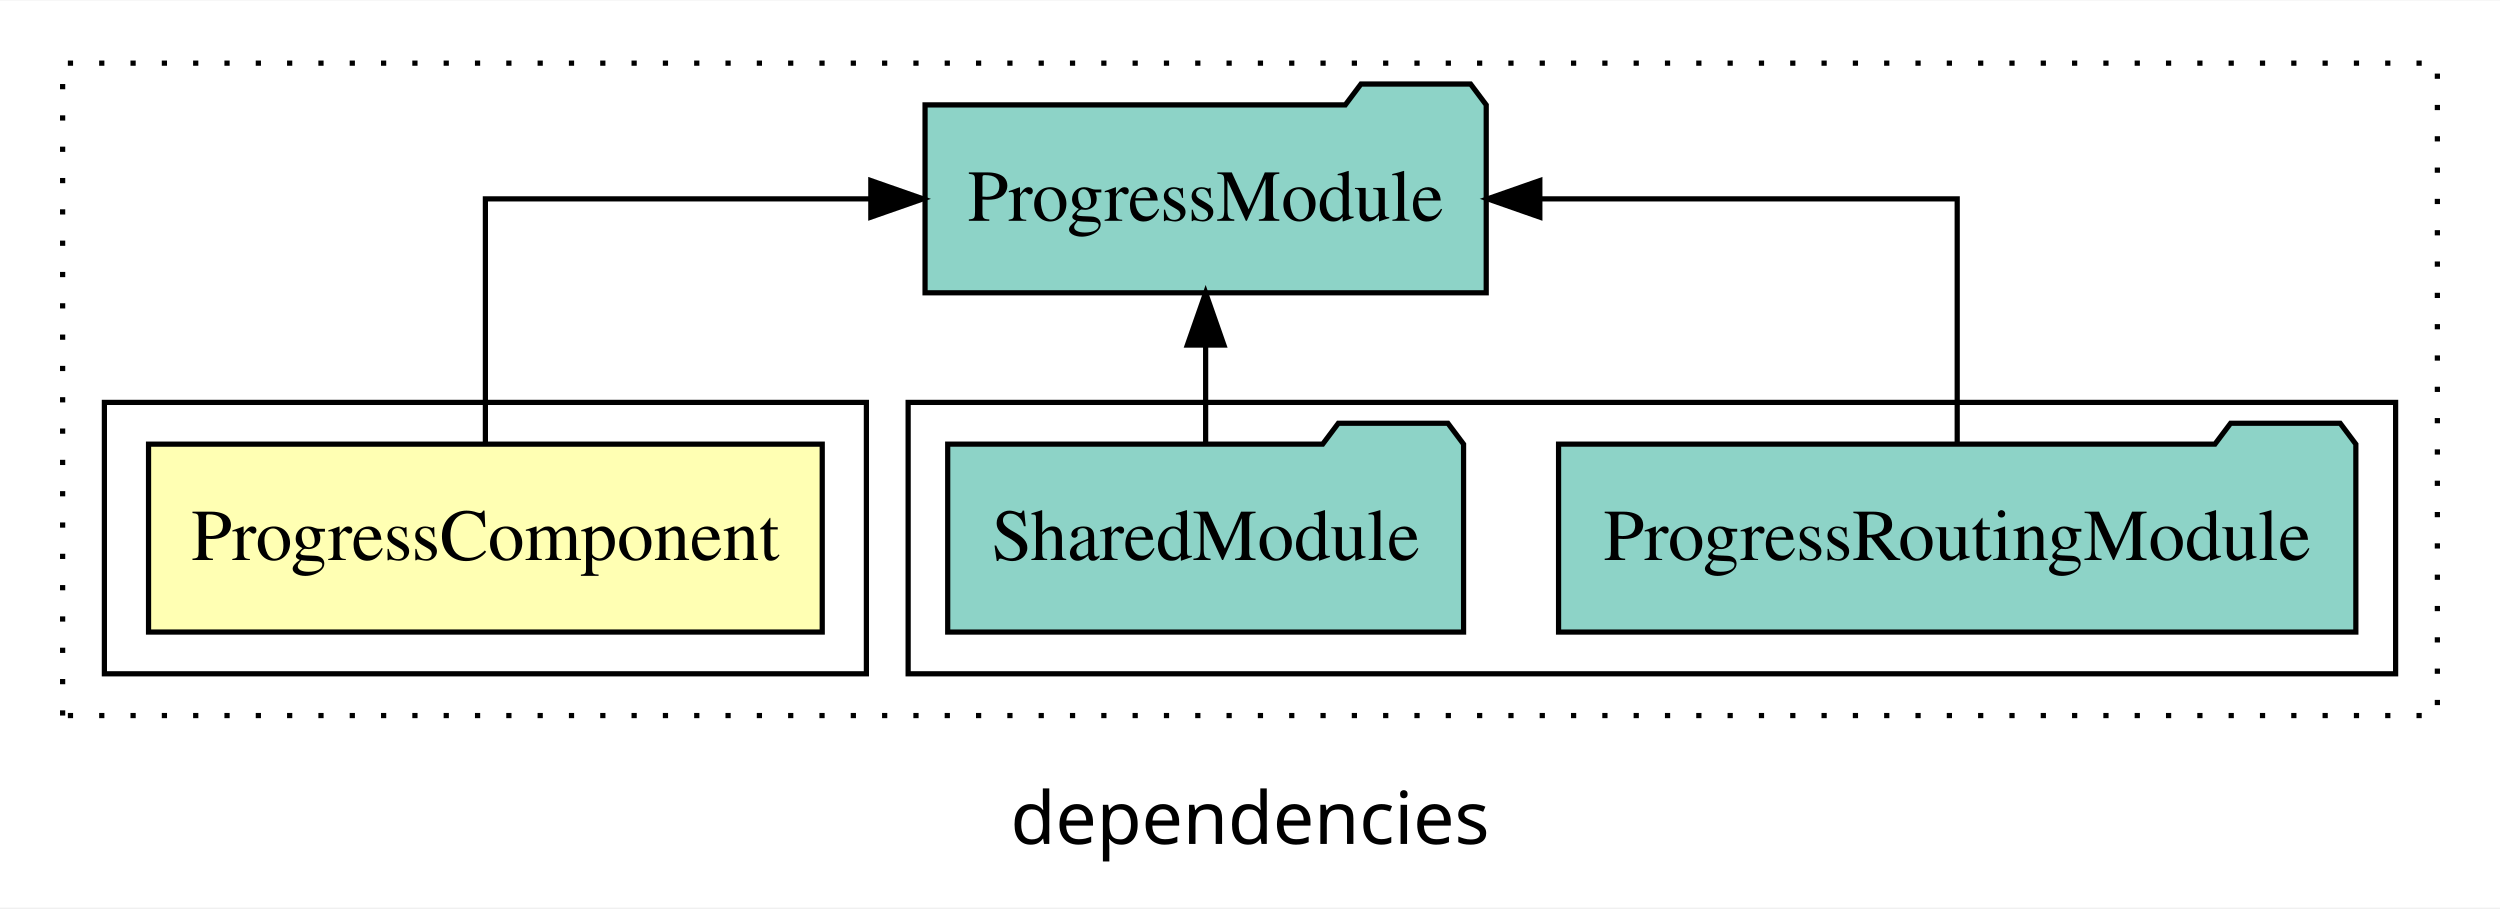
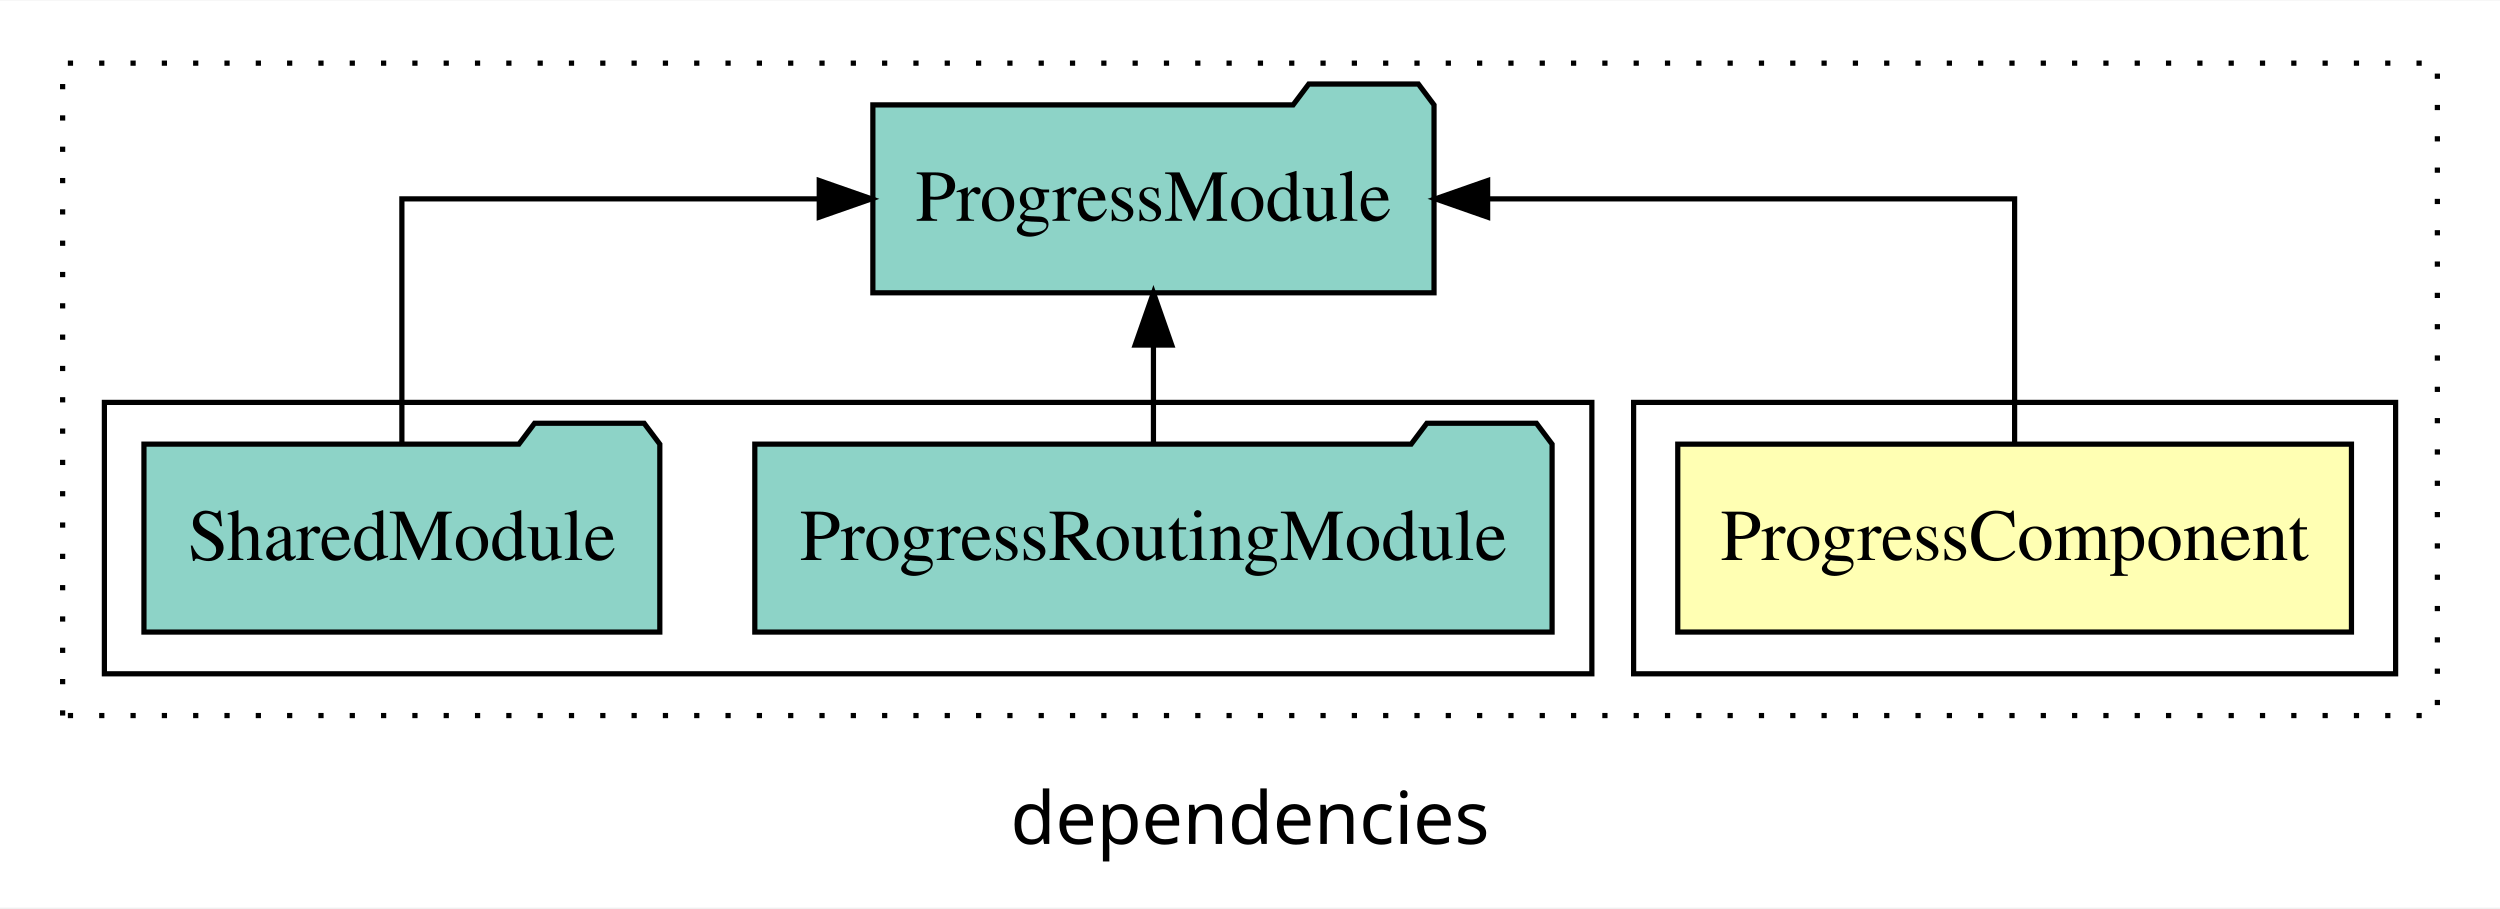
<svg xmlns="http://www.w3.org/2000/svg" width="479pt" height="174pt" viewBox="0.00 0.00 479.00 173.80">
  <g id="graph0" class="graph" transform="scale(1 1) rotate(0) translate(4 169.8)">
    <polygon fill="white" stroke="transparent" points="-4,4 -4,-169.8 475,-169.8 475,4 -4,4" />
    <text text-anchor="middle" x="235.5" y="-8.2" font-family="sans-serif" font-size="14.00">dependencies</text>
    <g id="clust1" class="cluster">
      <polygon fill="none" stroke="black" stroke-dasharray="1,5" points="8,-32.8 8,-157.8 463,-157.8 463,-32.8 8,-32.8" />
    </g>
+     <g id="clust2" class="cluster">
+       <polygon fill="none" stroke="black" points="309,-40.8 309,-92.8 455,-92.8 455,-40.8 309,-40.8" />
+     </g>
    <g id="clust4" class="cluster">
-       <polygon fill="none" stroke="black" points="170,-40.8 170,-92.8 455,-92.8 455,-40.8 170,-40.8" />
-     </g>
-     <g id="clust2" class="cluster">
-       <polygon fill="none" stroke="black" points="16,-40.8 16,-92.8 162,-92.8 162,-40.8 16,-40.8" />
+       <polygon fill="none" stroke="black" points="16,-40.8 16,-92.8 301,-92.8 301,-40.8 16,-40.8" />
    </g>
    <g id="node1" class="node">
-       <polygon fill="#ffffb3" stroke="black" points="153.54,-84.8 24.46,-84.8 24.46,-48.8 153.54,-48.8 153.54,-84.8" />
-       <text text-anchor="middle" x="89" y="-62.6" font-family="Times,serif" font-size="14.00">ProgressComponent</text>
+       <polygon fill="#ffffb3" stroke="black" points="446.54,-84.8 317.46,-84.8 317.46,-48.8 446.54,-48.8 446.54,-84.8" />
+       <text text-anchor="middle" x="382" y="-62.6" font-family="Times,serif" font-size="14.00">ProgressComponent</text>
    </g>
    <g id="node2" class="node">
-       <polygon fill="#8dd3c7" stroke="black" points="280.76,-149.8 277.76,-153.8 256.76,-153.8 253.76,-149.8 173.24,-149.8 173.24,-113.8 280.76,-113.8 280.76,-149.8" />
-       <text text-anchor="middle" x="227" y="-127.6" font-family="Times,serif" font-size="14.00">ProgressModule</text>
+       <polygon fill="#8dd3c7" stroke="black" points="270.76,-149.8 267.76,-153.8 246.76,-153.8 243.76,-149.8 163.24,-149.8 163.24,-113.8 270.76,-113.8 270.76,-149.8" />
+       <text text-anchor="middle" x="217" y="-127.6" font-family="Times,serif" font-size="14.00">ProgressModule</text>
    </g>
    <g id="edge1" class="edge">
-       <path fill="none" stroke="black" d="M89,-84.91C89,-104.14 89,-131.8 89,-131.8 89,-131.8 162.85,-131.8 162.85,-131.8" />
-       <polygon fill="black" stroke="black" points="162.85,-135.3 172.85,-131.8 162.85,-128.3 162.85,-135.3" />
+       <path fill="none" stroke="black" d="M382,-84.91C382,-104.14 382,-131.8 382,-131.8 382,-131.8 281.03,-131.8 281.03,-131.8" />
+       <polygon fill="black" stroke="black" points="281.03,-128.3 271.03,-131.8 281.03,-135.3 281.03,-128.3" />
    </g>
    <g id="node3" class="node">
-       <polygon fill="#8dd3c7" stroke="black" points="447.38,-84.8 444.38,-88.8 423.38,-88.8 420.38,-84.8 294.62,-84.8 294.62,-48.8 447.38,-48.8 447.38,-84.8" />
-       <text text-anchor="middle" x="371" y="-62.6" font-family="Times,serif" font-size="14.00">ProgressRoutingModule</text>
+       <polygon fill="#8dd3c7" stroke="black" points="293.38,-84.8 290.38,-88.8 269.38,-88.8 266.38,-84.8 140.62,-84.8 140.62,-48.8 293.38,-48.8 293.38,-84.8" />
+       <text text-anchor="middle" x="217" y="-62.6" font-family="Times,serif" font-size="14.00">ProgressRoutingModule</text>
    </g>
    <g id="edge2" class="edge">
-       <path fill="none" stroke="black" d="M371,-84.91C371,-104.14 371,-131.8 371,-131.8 371,-131.8 291.03,-131.8 291.03,-131.8" />
-       <polygon fill="black" stroke="black" points="291.03,-128.3 281.03,-131.8 291.03,-135.3 291.03,-128.3" />
+       <path fill="none" stroke="black" d="M217,-84.91C217,-84.91 217,-103.79 217,-103.79" />
+       <polygon fill="black" stroke="black" points="213.5,-103.79 217,-113.79 220.5,-103.79 213.5,-103.79" />
    </g>
    <g id="node4" class="node">
-       <polygon fill="#8dd3c7" stroke="black" points="276.42,-84.8 273.42,-88.8 252.42,-88.8 249.42,-84.8 177.58,-84.8 177.58,-48.8 276.42,-48.8 276.42,-84.8" />
-       <text text-anchor="middle" x="227" y="-62.6" font-family="Times,serif" font-size="14.00">SharedModule</text>
+       <polygon fill="#8dd3c7" stroke="black" points="122.42,-84.8 119.42,-88.8 98.42,-88.8 95.42,-84.8 23.58,-84.8 23.58,-48.8 122.42,-48.8 122.42,-84.8" />
+       <text text-anchor="middle" x="73" y="-62.6" font-family="Times,serif" font-size="14.00">SharedModule</text>
    </g>
    <g id="edge3" class="edge">
-       <path fill="none" stroke="black" d="M227,-84.91C227,-84.91 227,-103.79 227,-103.79" />
-       <polygon fill="black" stroke="black" points="223.5,-103.79 227,-113.79 230.5,-103.79 223.5,-103.79" />
+       <path fill="none" stroke="black" d="M73,-84.91C73,-104.14 73,-131.8 73,-131.8 73,-131.8 152.97,-131.8 152.97,-131.8" />
+       <polygon fill="black" stroke="black" points="152.97,-135.3 162.97,-131.8 152.97,-128.3 152.97,-135.3" />
    </g>
  </g>
</svg>
